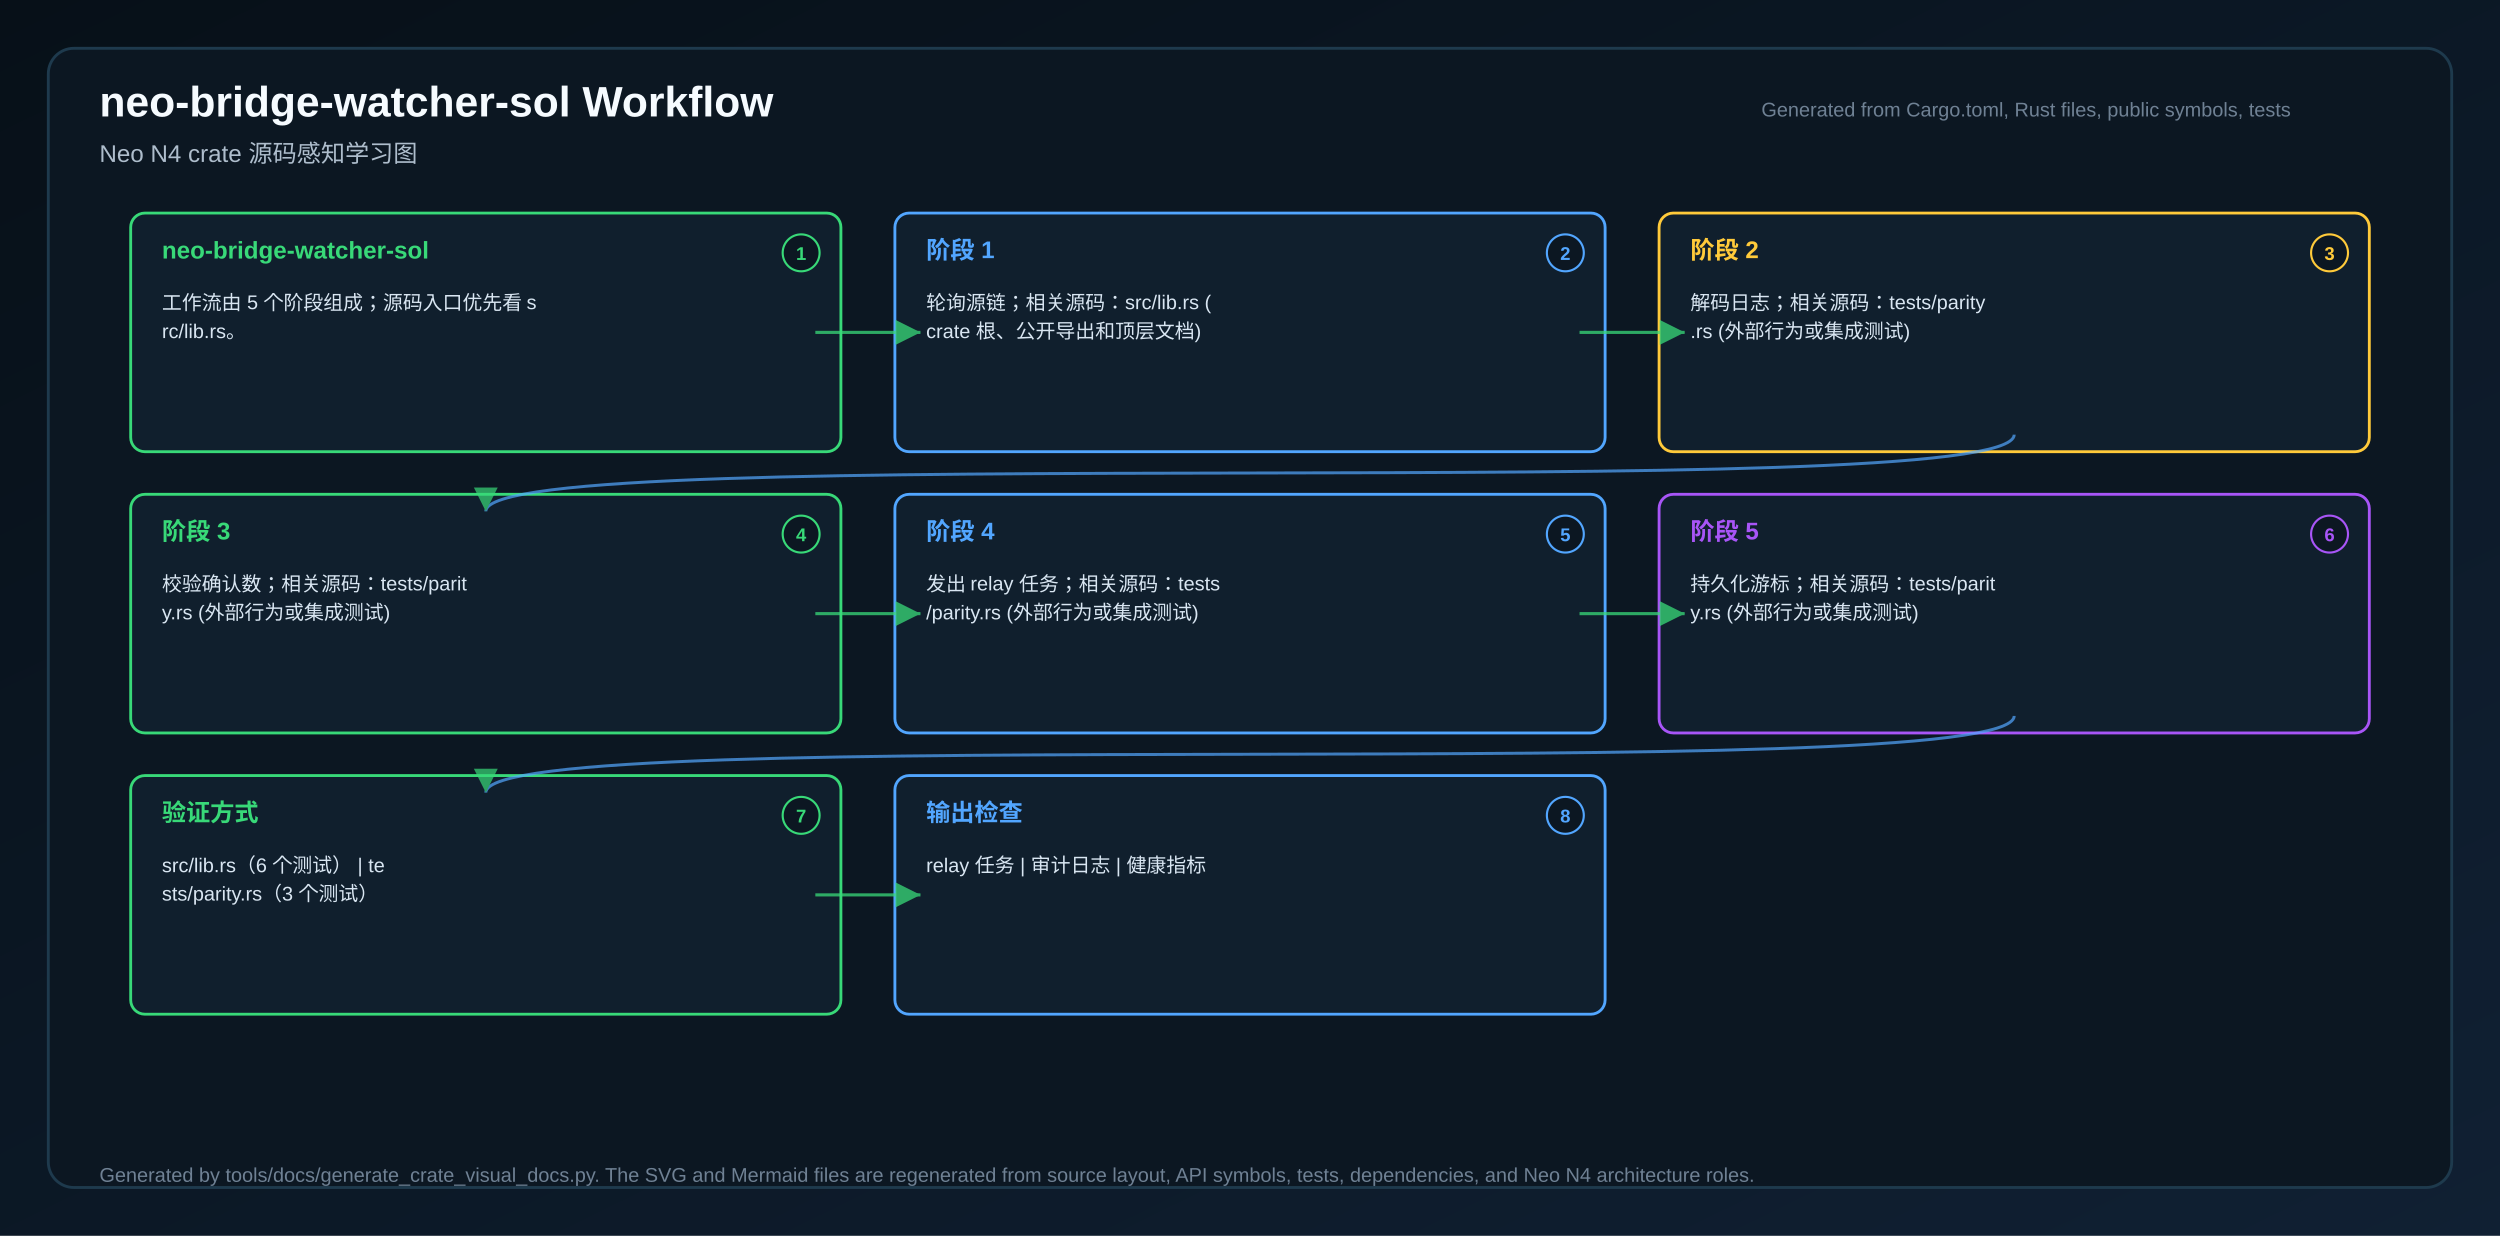
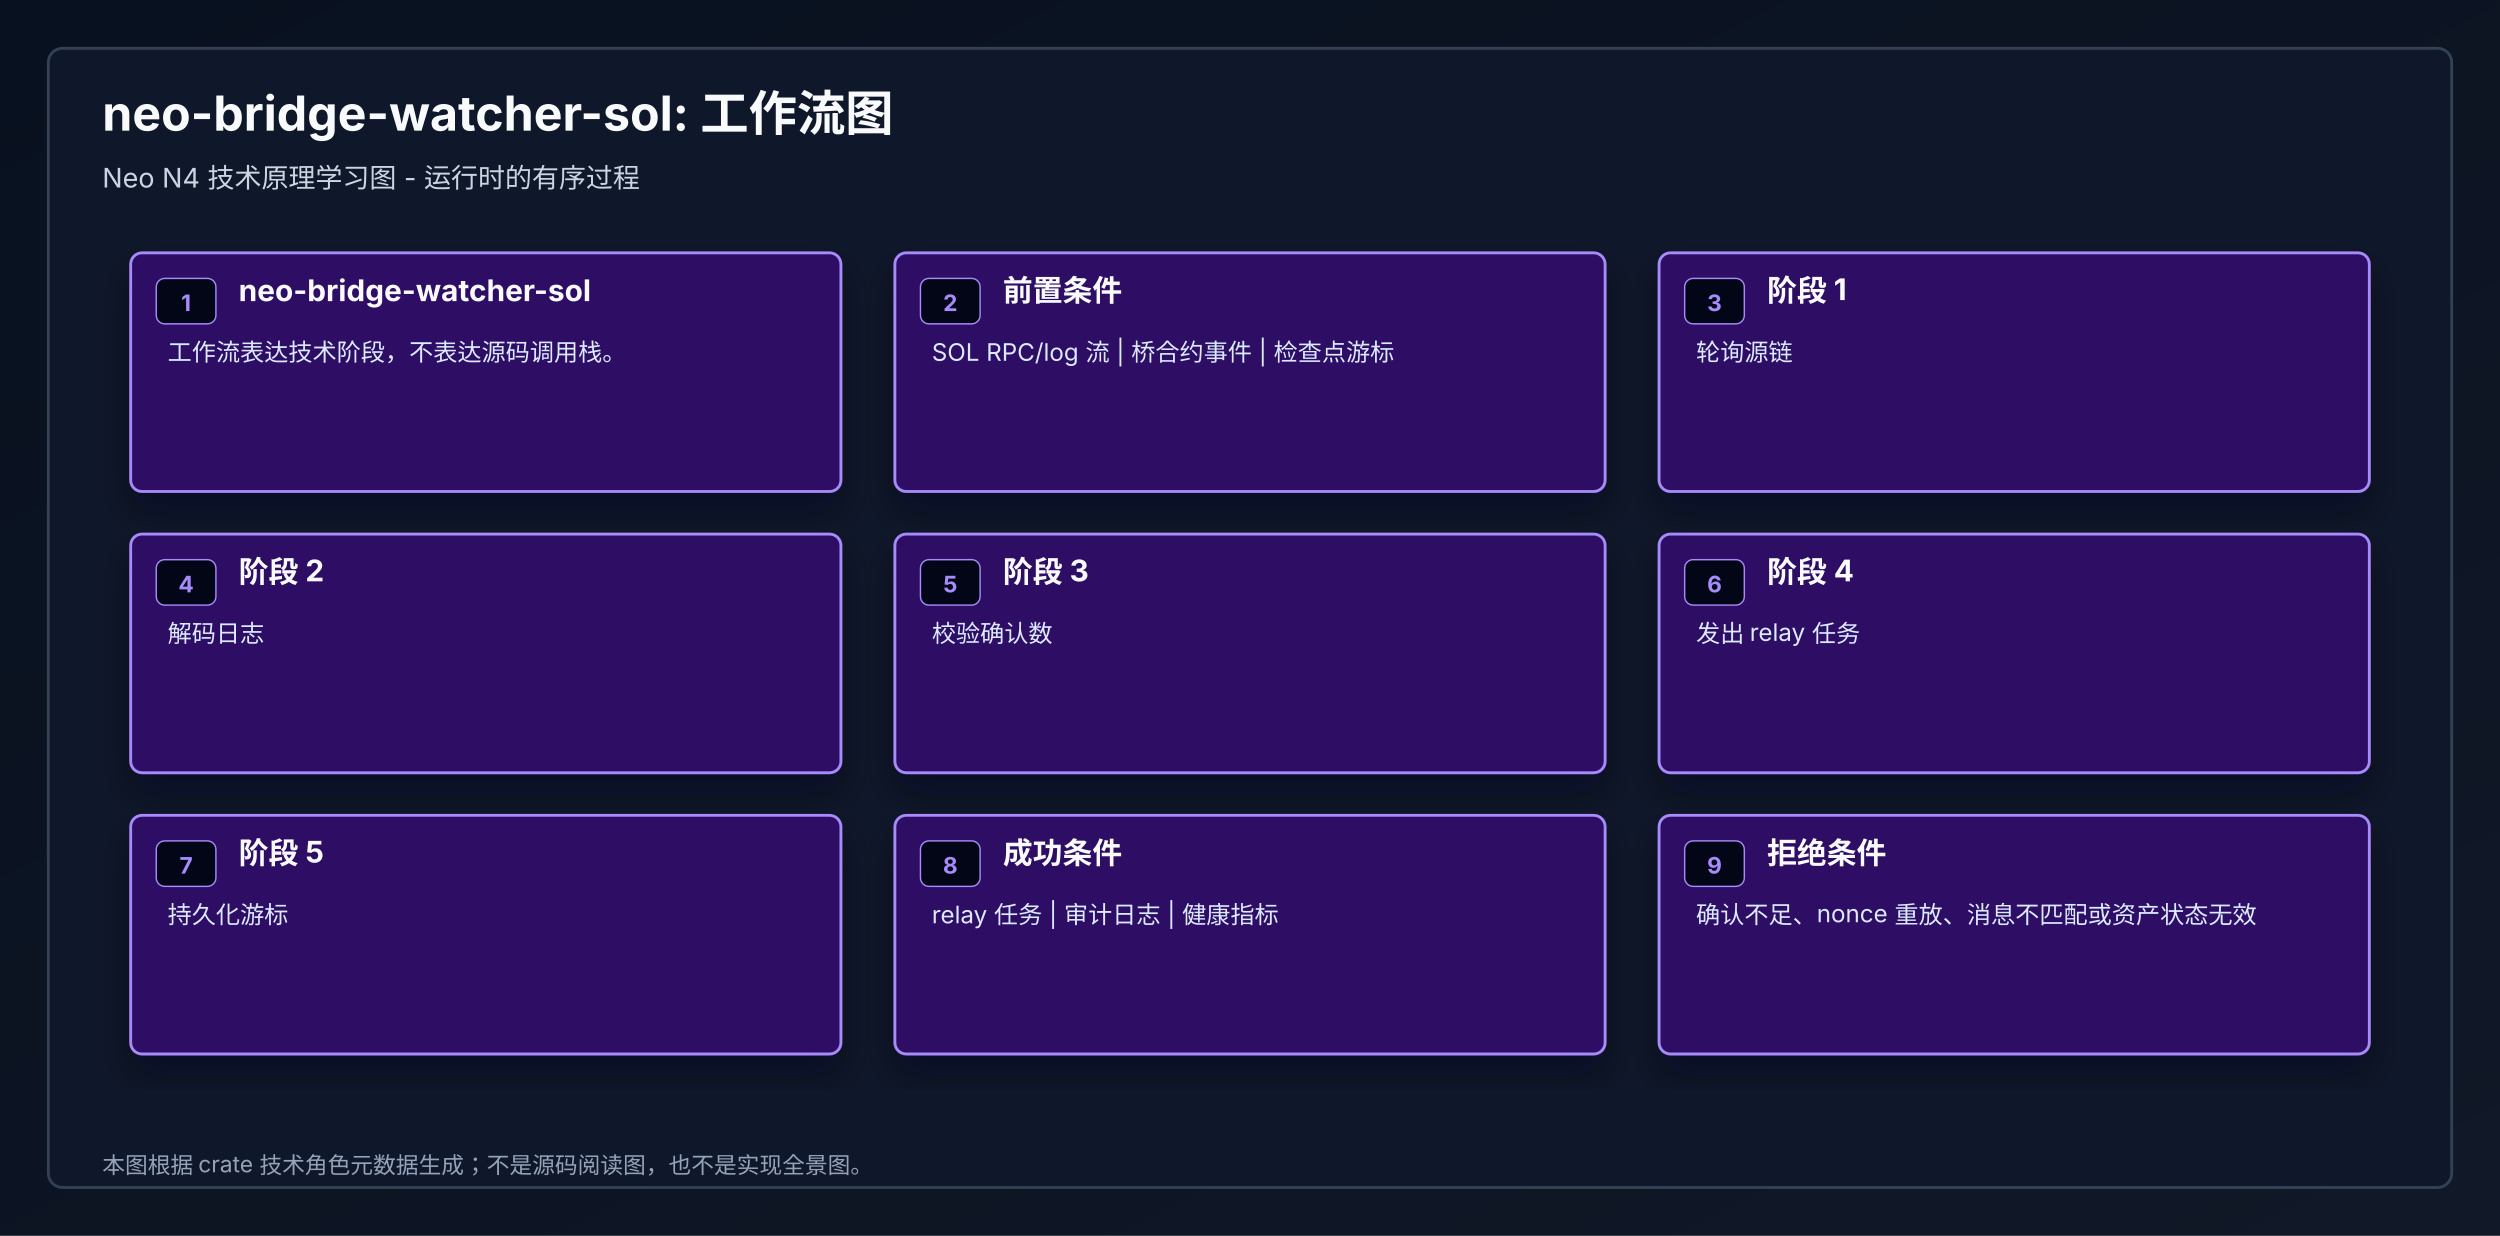
- <svg xmlns="http://www.w3.org/2000/svg" width="1760" height="870" viewBox="0 0 1760 870" role="img" aria-label="neo-bridge-watcher-sol Workflow">
+ <svg xmlns="http://www.w3.org/2000/svg" width="1760" height="870" viewBox="0 0 1760 870" role="img" aria-label="neo-bridge-watcher-sol 工作流图">
  <defs>
-     <linearGradient id="bg" x1="0" x2="1" y1="0" y2="1">
-       <stop offset="0" stop-color="#071018" />
-       <stop offset="1" stop-color="#102033" />
+     <linearGradient id="bg" x1="0" y1="0" x2="1" y2="1">
+       <stop offset="0%" stop-color="#08111f" />
+       <stop offset="100%" stop-color="#111827" />
    </linearGradient>
-     <marker id="arrow" markerWidth="12" markerHeight="12" refX="10" refY="6" orient="auto">
-       <path d="M2,2 L10,6 L2,10 Z" fill="#38d978" />
-     </marker>
+     <filter id="shadow" x="-15%" y="-15%" width="130%" height="130%">
+       <feDropShadow dx="0" dy="14" stdDeviation="12" flood-color="#020617" flood-opacity="0.42" />
+     </filter>
  </defs>
-   <rect x="0" y="0" width="1760" height="870" fill="url(#bg)" />
-   <rect x="34" y="34" width="1692" height="802" rx="18" fill="#0c1722" stroke="#1e3a4d" stroke-width="2" />
-   <text x="70" y="82" fill="#f6fbff" font-size="30" font-family="Segoe UI, Arial, sans-serif" font-weight="700">neo-bridge-watcher-sol Workflow</text>
-   <text x="70" y="114" fill="#aebdcc" font-size="17" font-family="Segoe UI, Arial, sans-serif">Neo N4 crate 源码感知学习图</text>
-   <text x="1240" y="82" fill="#6f8194" font-size="14" font-family="Segoe UI, Arial, sans-serif">Generated from Cargo.toml, Rust files, public symbols, tests</text>
-   <rect x="92" y="150" width="500" height="168" rx="10" fill="#101f2d" stroke="#38d978" stroke-width="2" />
-   <circle cx="564" cy="178" r="13" fill="#0c1722" stroke="#38d978" stroke-width="1.5" />
-   <text x="564" y="183" text-anchor="middle" fill="#38d978" font-size="13" font-family="Segoe UI, Arial, sans-serif" font-weight="700">1</text>
-   <text x="114" y="182" fill="#38d978" font-size="17" font-family="Segoe UI, Arial, sans-serif" font-weight="700">neo-bridge-watcher-sol</text>
-   <text x="114" y="218" fill="#d9e6f2" font-size="14" font-family="Segoe UI, Arial, sans-serif">工作流由 5 个阶段组成；源码入口优先看 s</text>
-   <text x="114" y="238" fill="#d9e6f2" font-size="14" font-family="Segoe UI, Arial, sans-serif">rc/lib.rs。</text>
-   <rect x="630" y="150" width="500" height="168" rx="10" fill="#101f2d" stroke="#52a6ff" stroke-width="2" />
-   <circle cx="1102" cy="178" r="13" fill="#0c1722" stroke="#52a6ff" stroke-width="1.5" />
-   <text x="1102" y="183" text-anchor="middle" fill="#52a6ff" font-size="13" font-family="Segoe UI, Arial, sans-serif" font-weight="700">2</text>
-   <text x="652" y="182" fill="#52a6ff" font-size="17" font-family="Segoe UI, Arial, sans-serif" font-weight="700">阶段 1</text>
-   <text x="652" y="218" fill="#d9e6f2" font-size="14" font-family="Segoe UI, Arial, sans-serif">轮询源链；相关源码：src/lib.rs (</text>
-   <text x="652" y="238" fill="#d9e6f2" font-size="14" font-family="Segoe UI, Arial, sans-serif">crate 根、公开导出和顶层文档)</text>
-   <rect x="1168" y="150" width="500" height="168" rx="10" fill="#101f2d" stroke="#ffca3a" stroke-width="2" />
-   <circle cx="1640" cy="178" r="13" fill="#0c1722" stroke="#ffca3a" stroke-width="1.5" />
-   <text x="1640" y="183" text-anchor="middle" fill="#ffca3a" font-size="13" font-family="Segoe UI, Arial, sans-serif" font-weight="700">3</text>
-   <text x="1190" y="182" fill="#ffca3a" font-size="17" font-family="Segoe UI, Arial, sans-serif" font-weight="700">阶段 2</text>
-   <text x="1190" y="218" fill="#d9e6f2" font-size="14" font-family="Segoe UI, Arial, sans-serif">解码日志；相关源码：tests/parity</text>
-   <text x="1190" y="238" fill="#d9e6f2" font-size="14" font-family="Segoe UI, Arial, sans-serif">.rs (外部行为或集成测试)</text>
-   <rect x="92" y="348" width="500" height="168" rx="10" fill="#101f2d" stroke="#38d978" stroke-width="2" />
-   <circle cx="564" cy="376" r="13" fill="#0c1722" stroke="#38d978" stroke-width="1.5" />
-   <text x="564" y="381" text-anchor="middle" fill="#38d978" font-size="13" font-family="Segoe UI, Arial, sans-serif" font-weight="700">4</text>
-   <text x="114" y="380" fill="#38d978" font-size="17" font-family="Segoe UI, Arial, sans-serif" font-weight="700">阶段 3</text>
-   <text x="114" y="416" fill="#d9e6f2" font-size="14" font-family="Segoe UI, Arial, sans-serif">校验确认数；相关源码：tests/parit</text>
-   <text x="114" y="436" fill="#d9e6f2" font-size="14" font-family="Segoe UI, Arial, sans-serif">y.rs (外部行为或集成测试)</text>
-   <rect x="630" y="348" width="500" height="168" rx="10" fill="#101f2d" stroke="#52a6ff" stroke-width="2" />
-   <circle cx="1102" cy="376" r="13" fill="#0c1722" stroke="#52a6ff" stroke-width="1.5" />
-   <text x="1102" y="381" text-anchor="middle" fill="#52a6ff" font-size="13" font-family="Segoe UI, Arial, sans-serif" font-weight="700">5</text>
-   <text x="652" y="380" fill="#52a6ff" font-size="17" font-family="Segoe UI, Arial, sans-serif" font-weight="700">阶段 4</text>
-   <text x="652" y="416" fill="#d9e6f2" font-size="14" font-family="Segoe UI, Arial, sans-serif">发出 relay 任务；相关源码：tests</text>
-   <text x="652" y="436" fill="#d9e6f2" font-size="14" font-family="Segoe UI, Arial, sans-serif">/parity.rs (外部行为或集成测试)</text>
-   <rect x="1168" y="348" width="500" height="168" rx="10" fill="#101f2d" stroke="#a855f7" stroke-width="2" />
-   <circle cx="1640" cy="376" r="13" fill="#0c1722" stroke="#a855f7" stroke-width="1.5" />
-   <text x="1640" y="381" text-anchor="middle" fill="#a855f7" font-size="13" font-family="Segoe UI, Arial, sans-serif" font-weight="700">6</text>
-   <text x="1190" y="380" fill="#a855f7" font-size="17" font-family="Segoe UI, Arial, sans-serif" font-weight="700">阶段 5</text>
-   <text x="1190" y="416" fill="#d9e6f2" font-size="14" font-family="Segoe UI, Arial, sans-serif">持久化游标；相关源码：tests/parit</text>
-   <text x="1190" y="436" fill="#d9e6f2" font-size="14" font-family="Segoe UI, Arial, sans-serif">y.rs (外部行为或集成测试)</text>
-   <rect x="92" y="546" width="500" height="168" rx="10" fill="#101f2d" stroke="#38d978" stroke-width="2" />
-   <circle cx="564" cy="574" r="13" fill="#0c1722" stroke="#38d978" stroke-width="1.5" />
-   <text x="564" y="579" text-anchor="middle" fill="#38d978" font-size="13" font-family="Segoe UI, Arial, sans-serif" font-weight="700">7</text>
-   <text x="114" y="578" fill="#38d978" font-size="17" font-family="Segoe UI, Arial, sans-serif" font-weight="700">验证方式</text>
-   <text x="114" y="614" fill="#d9e6f2" font-size="14" font-family="Segoe UI, Arial, sans-serif">src/lib.rs（6 个测试） | te</text>
-   <text x="114" y="634" fill="#d9e6f2" font-size="14" font-family="Segoe UI, Arial, sans-serif">sts/parity.rs（3 个测试）</text>
-   <rect x="630" y="546" width="500" height="168" rx="10" fill="#101f2d" stroke="#52a6ff" stroke-width="2" />
-   <circle cx="1102" cy="574" r="13" fill="#0c1722" stroke="#52a6ff" stroke-width="1.5" />
-   <text x="1102" y="579" text-anchor="middle" fill="#52a6ff" font-size="13" font-family="Segoe UI, Arial, sans-serif" font-weight="700">8</text>
-   <text x="652" y="578" fill="#52a6ff" font-size="17" font-family="Segoe UI, Arial, sans-serif" font-weight="700">输出检查</text>
-   <text x="652" y="614" fill="#d9e6f2" font-size="14" font-family="Segoe UI, Arial, sans-serif">relay 任务 | 审计日志 | 健康指标</text>
-   <line x1="574" y1="234" x2="648" y2="234" stroke="#38d978" stroke-width="2.2" marker-end="url(#arrow)" opacity="0.75" />
-   <line x1="1112" y1="234" x2="1186" y2="234" stroke="#38d978" stroke-width="2.2" marker-end="url(#arrow)" opacity="0.75" />
-   <line x1="574" y1="432" x2="648" y2="432" stroke="#38d978" stroke-width="2.2" marker-end="url(#arrow)" opacity="0.75" />
-   <line x1="1112" y1="432" x2="1186" y2="432" stroke="#38d978" stroke-width="2.2" marker-end="url(#arrow)" opacity="0.75" />
-   <line x1="574" y1="630" x2="648" y2="630" stroke="#38d978" stroke-width="2.2" marker-end="url(#arrow)" opacity="0.75" />
-   <path d="M1418 306 C1418 358, 342 308, 342 360" stroke="#52a6ff" stroke-width="2.1" fill="none" marker-end="url(#arrow)" opacity="0.7" />
-   <path d="M1418 504 C1418 556, 342 506, 342 558" stroke="#52a6ff" stroke-width="2.1" fill="none" marker-end="url(#arrow)" opacity="0.7" />
-   <text x="70" y="832" fill="#6f8194" font-size="14" font-family="Segoe UI, Arial, sans-serif">Generated by tools/docs/generate_crate_visual_docs.py. The SVG and Mermaid files are regenerated from source layout, API symbols, tests, dependencies, and Neo N4 architecture roles.</text>
+   <rect width="1760" height="100%" fill="url(#bg)" />
+   <rect x="34" y="34" width="1692" height="802" rx="10" fill="#0f172a" stroke="#334155" stroke-width="2" />
+   <text x="72" y="92" fill="#f8fafc" font-family="Inter,Segoe UI,Arial,sans-serif" font-size="34" font-weight="700">neo-bridge-watcher-sol: 工作流图</text>
+   <text x="72" y="132" fill="#cbd5e1" font-family="Inter,Segoe UI,Arial,sans-serif" font-size="19">Neo N4 技术原理学习图 - 运行时的有序过程</text>
+   <rect x="92" y="178" width="500" height="168" rx="8" fill="#2e1065" stroke="#a78bfa" stroke-width="2" filter="url(#shadow)" />
+   <rect x="110" y="196" width="42" height="32" rx="6" fill="#020617" stroke="#a78bfa" stroke-width="1" />
+   <text x="131" y="219" text-anchor="middle" fill="#a78bfa" font-family="Inter,Segoe UI,Arial,sans-serif" font-size="16" font-weight="700">1</text>
+   <text x="168" y="212" fill="#f8fafc" font-family="Inter,Segoe UI,Arial,sans-serif" font-size="21" font-weight="700">neo-bridge-watcher-sol</text>
+   <text x="118" y="254" fill="#dbeafe" font-family="Inter,Segoe UI,Arial,sans-serif" font-size="17">工作流表达技术阶段，不表达源码调用栈。</text>
+   <rect x="630" y="178" width="500" height="168" rx="8" fill="#2e1065" stroke="#a78bfa" stroke-width="2" filter="url(#shadow)" />
+   <rect x="648" y="196" width="42" height="32" rx="6" fill="#020617" stroke="#a78bfa" stroke-width="1" />
+   <text x="669" y="219" text-anchor="middle" fill="#a78bfa" font-family="Inter,Segoe UI,Arial,sans-serif" font-size="16" font-weight="700">2</text>
+   <text x="706" y="212" fill="#f8fafc" font-family="Inter,Segoe UI,Arial,sans-serif" font-size="21" font-weight="700">前置条件</text>
+   <text x="656" y="254" fill="#dbeafe" font-family="Inter,Segoe UI,Arial,sans-serif" font-size="17">SOL RPC/log 流 | 桥合约事件 | 检查点游标</text>
+   <rect x="1168" y="178" width="500" height="168" rx="8" fill="#2e1065" stroke="#a78bfa" stroke-width="2" filter="url(#shadow)" />
+   <rect x="1186" y="196" width="42" height="32" rx="6" fill="#020617" stroke="#a78bfa" stroke-width="1" />
+   <text x="1207" y="219" text-anchor="middle" fill="#a78bfa" font-family="Inter,Segoe UI,Arial,sans-serif" font-size="16" font-weight="700">3</text>
+   <text x="1244" y="212" fill="#f8fafc" font-family="Inter,Segoe UI,Arial,sans-serif" font-size="21" font-weight="700">阶段 1</text>
+   <text x="1194" y="254" fill="#dbeafe" font-family="Inter,Segoe UI,Arial,sans-serif" font-size="17">轮询源链</text>
+   <rect x="92" y="376" width="500" height="168" rx="8" fill="#2e1065" stroke="#a78bfa" stroke-width="2" filter="url(#shadow)" />
+   <rect x="110" y="394" width="42" height="32" rx="6" fill="#020617" stroke="#a78bfa" stroke-width="1" />
+   <text x="131" y="417" text-anchor="middle" fill="#a78bfa" font-family="Inter,Segoe UI,Arial,sans-serif" font-size="16" font-weight="700">4</text>
+   <text x="168" y="410" fill="#f8fafc" font-family="Inter,Segoe UI,Arial,sans-serif" font-size="21" font-weight="700">阶段 2</text>
+   <text x="118" y="452" fill="#dbeafe" font-family="Inter,Segoe UI,Arial,sans-serif" font-size="17">解码日志</text>
+   <rect x="630" y="376" width="500" height="168" rx="8" fill="#2e1065" stroke="#a78bfa" stroke-width="2" filter="url(#shadow)" />
+   <rect x="648" y="394" width="42" height="32" rx="6" fill="#020617" stroke="#a78bfa" stroke-width="1" />
+   <text x="669" y="417" text-anchor="middle" fill="#a78bfa" font-family="Inter,Segoe UI,Arial,sans-serif" font-size="16" font-weight="700">5</text>
+   <text x="706" y="410" fill="#f8fafc" font-family="Inter,Segoe UI,Arial,sans-serif" font-size="21" font-weight="700">阶段 3</text>
+   <text x="656" y="452" fill="#dbeafe" font-family="Inter,Segoe UI,Arial,sans-serif" font-size="17">校验确认数</text>
+   <rect x="1168" y="376" width="500" height="168" rx="8" fill="#2e1065" stroke="#a78bfa" stroke-width="2" filter="url(#shadow)" />
+   <rect x="1186" y="394" width="42" height="32" rx="6" fill="#020617" stroke="#a78bfa" stroke-width="1" />
+   <text x="1207" y="417" text-anchor="middle" fill="#a78bfa" font-family="Inter,Segoe UI,Arial,sans-serif" font-size="16" font-weight="700">6</text>
+   <text x="1244" y="410" fill="#f8fafc" font-family="Inter,Segoe UI,Arial,sans-serif" font-size="21" font-weight="700">阶段 4</text>
+   <text x="1194" y="452" fill="#dbeafe" font-family="Inter,Segoe UI,Arial,sans-serif" font-size="17">发出 relay 任务</text>
+   <rect x="92" y="574" width="500" height="168" rx="8" fill="#2e1065" stroke="#a78bfa" stroke-width="2" filter="url(#shadow)" />
+   <rect x="110" y="592" width="42" height="32" rx="6" fill="#020617" stroke="#a78bfa" stroke-width="1" />
+   <text x="131" y="615" text-anchor="middle" fill="#a78bfa" font-family="Inter,Segoe UI,Arial,sans-serif" font-size="16" font-weight="700">7</text>
+   <text x="168" y="608" fill="#f8fafc" font-family="Inter,Segoe UI,Arial,sans-serif" font-size="21" font-weight="700">阶段 5</text>
+   <text x="118" y="650" fill="#dbeafe" font-family="Inter,Segoe UI,Arial,sans-serif" font-size="17">持久化游标</text>
+   <rect x="630" y="574" width="500" height="168" rx="8" fill="#2e1065" stroke="#a78bfa" stroke-width="2" filter="url(#shadow)" />
+   <rect x="648" y="592" width="42" height="32" rx="6" fill="#020617" stroke="#a78bfa" stroke-width="1" />
+   <text x="669" y="615" text-anchor="middle" fill="#a78bfa" font-family="Inter,Segoe UI,Arial,sans-serif" font-size="16" font-weight="700">8</text>
+   <text x="706" y="608" fill="#f8fafc" font-family="Inter,Segoe UI,Arial,sans-serif" font-size="21" font-weight="700">成功条件</text>
+   <text x="656" y="650" fill="#dbeafe" font-family="Inter,Segoe UI,Arial,sans-serif" font-size="17">relay 任务 | 审计日志 | 健康指标</text>
+   <rect x="1168" y="574" width="500" height="168" rx="8" fill="#2e1065" stroke="#a78bfa" stroke-width="2" filter="url(#shadow)" />
+   <rect x="1186" y="592" width="42" height="32" rx="6" fill="#020617" stroke="#a78bfa" stroke-width="1" />
+   <text x="1207" y="615" text-anchor="middle" fill="#a78bfa" font-family="Inter,Segoe UI,Arial,sans-serif" font-size="16" font-weight="700">9</text>
+   <text x="1244" y="608" fill="#f8fafc" font-family="Inter,Segoe UI,Arial,sans-serif" font-size="21" font-weight="700">拒绝条件</text>
+   <text x="1194" y="650" fill="#dbeafe" font-family="Inter,Segoe UI,Arial,sans-serif" font-size="17">确认不足、nonce 重放、消息不匹配或资产状态无效</text>
+   <text x="72" y="826" fill="#94a3b8" font-family="Inter,Segoe UI,Arial,sans-serif" font-size="16">本图根据 crate 技术角色元数据生成；不是源码阅读图，也不是实现全景图。</text>
</svg>
